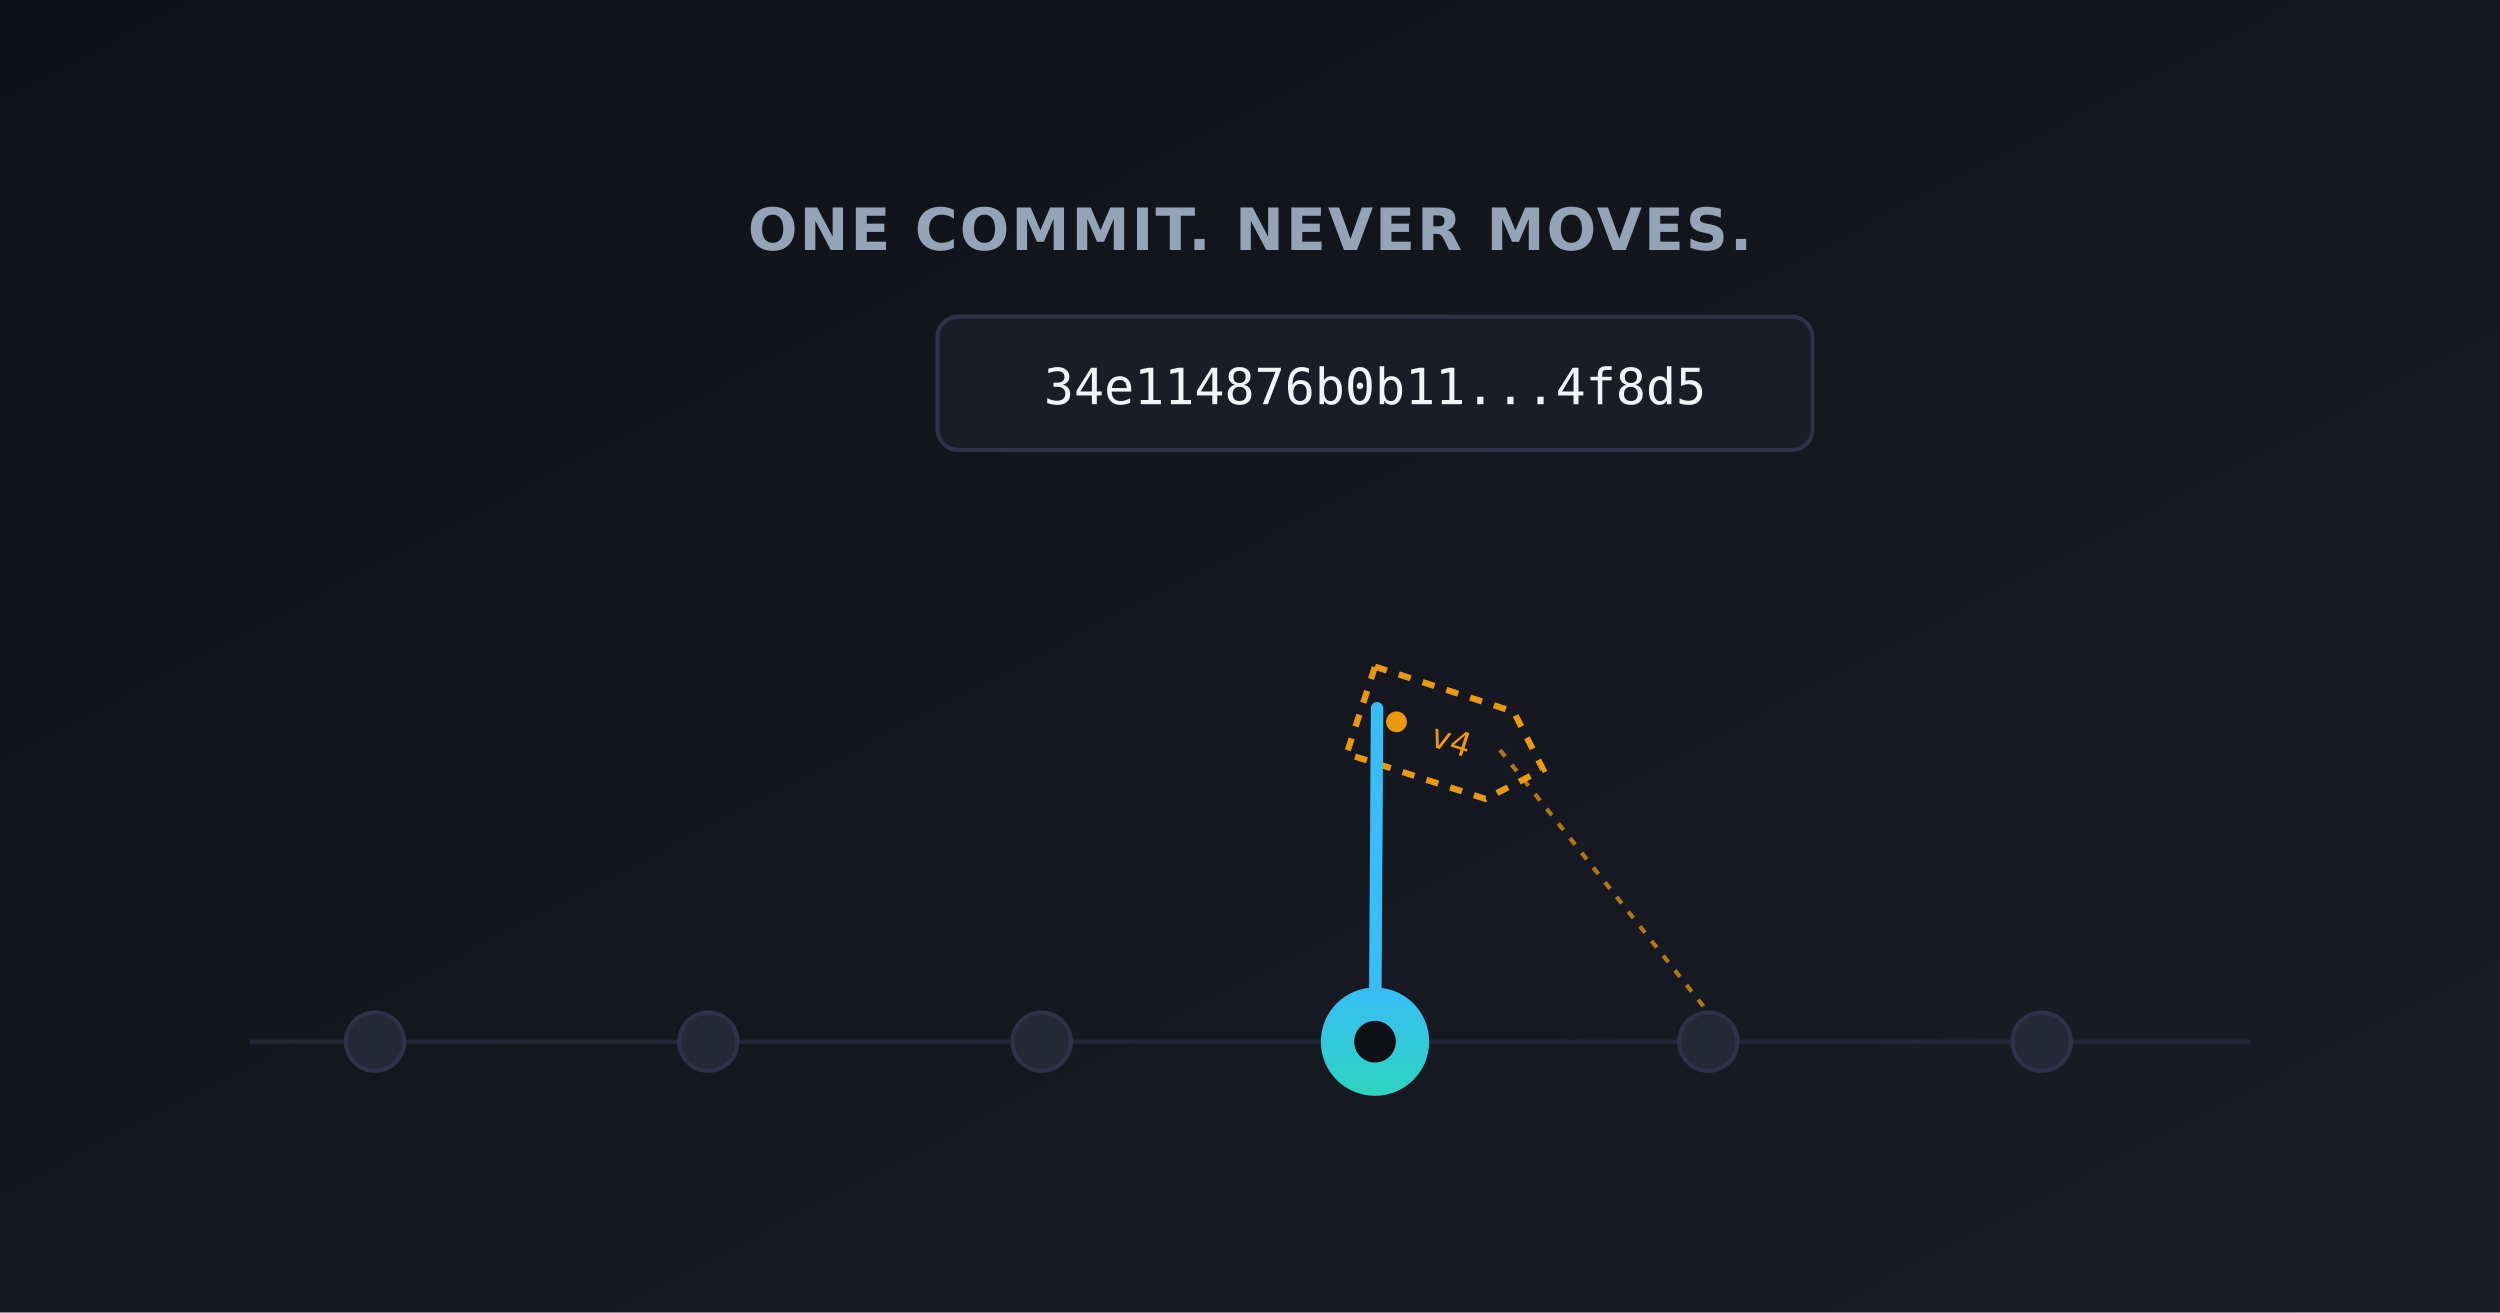
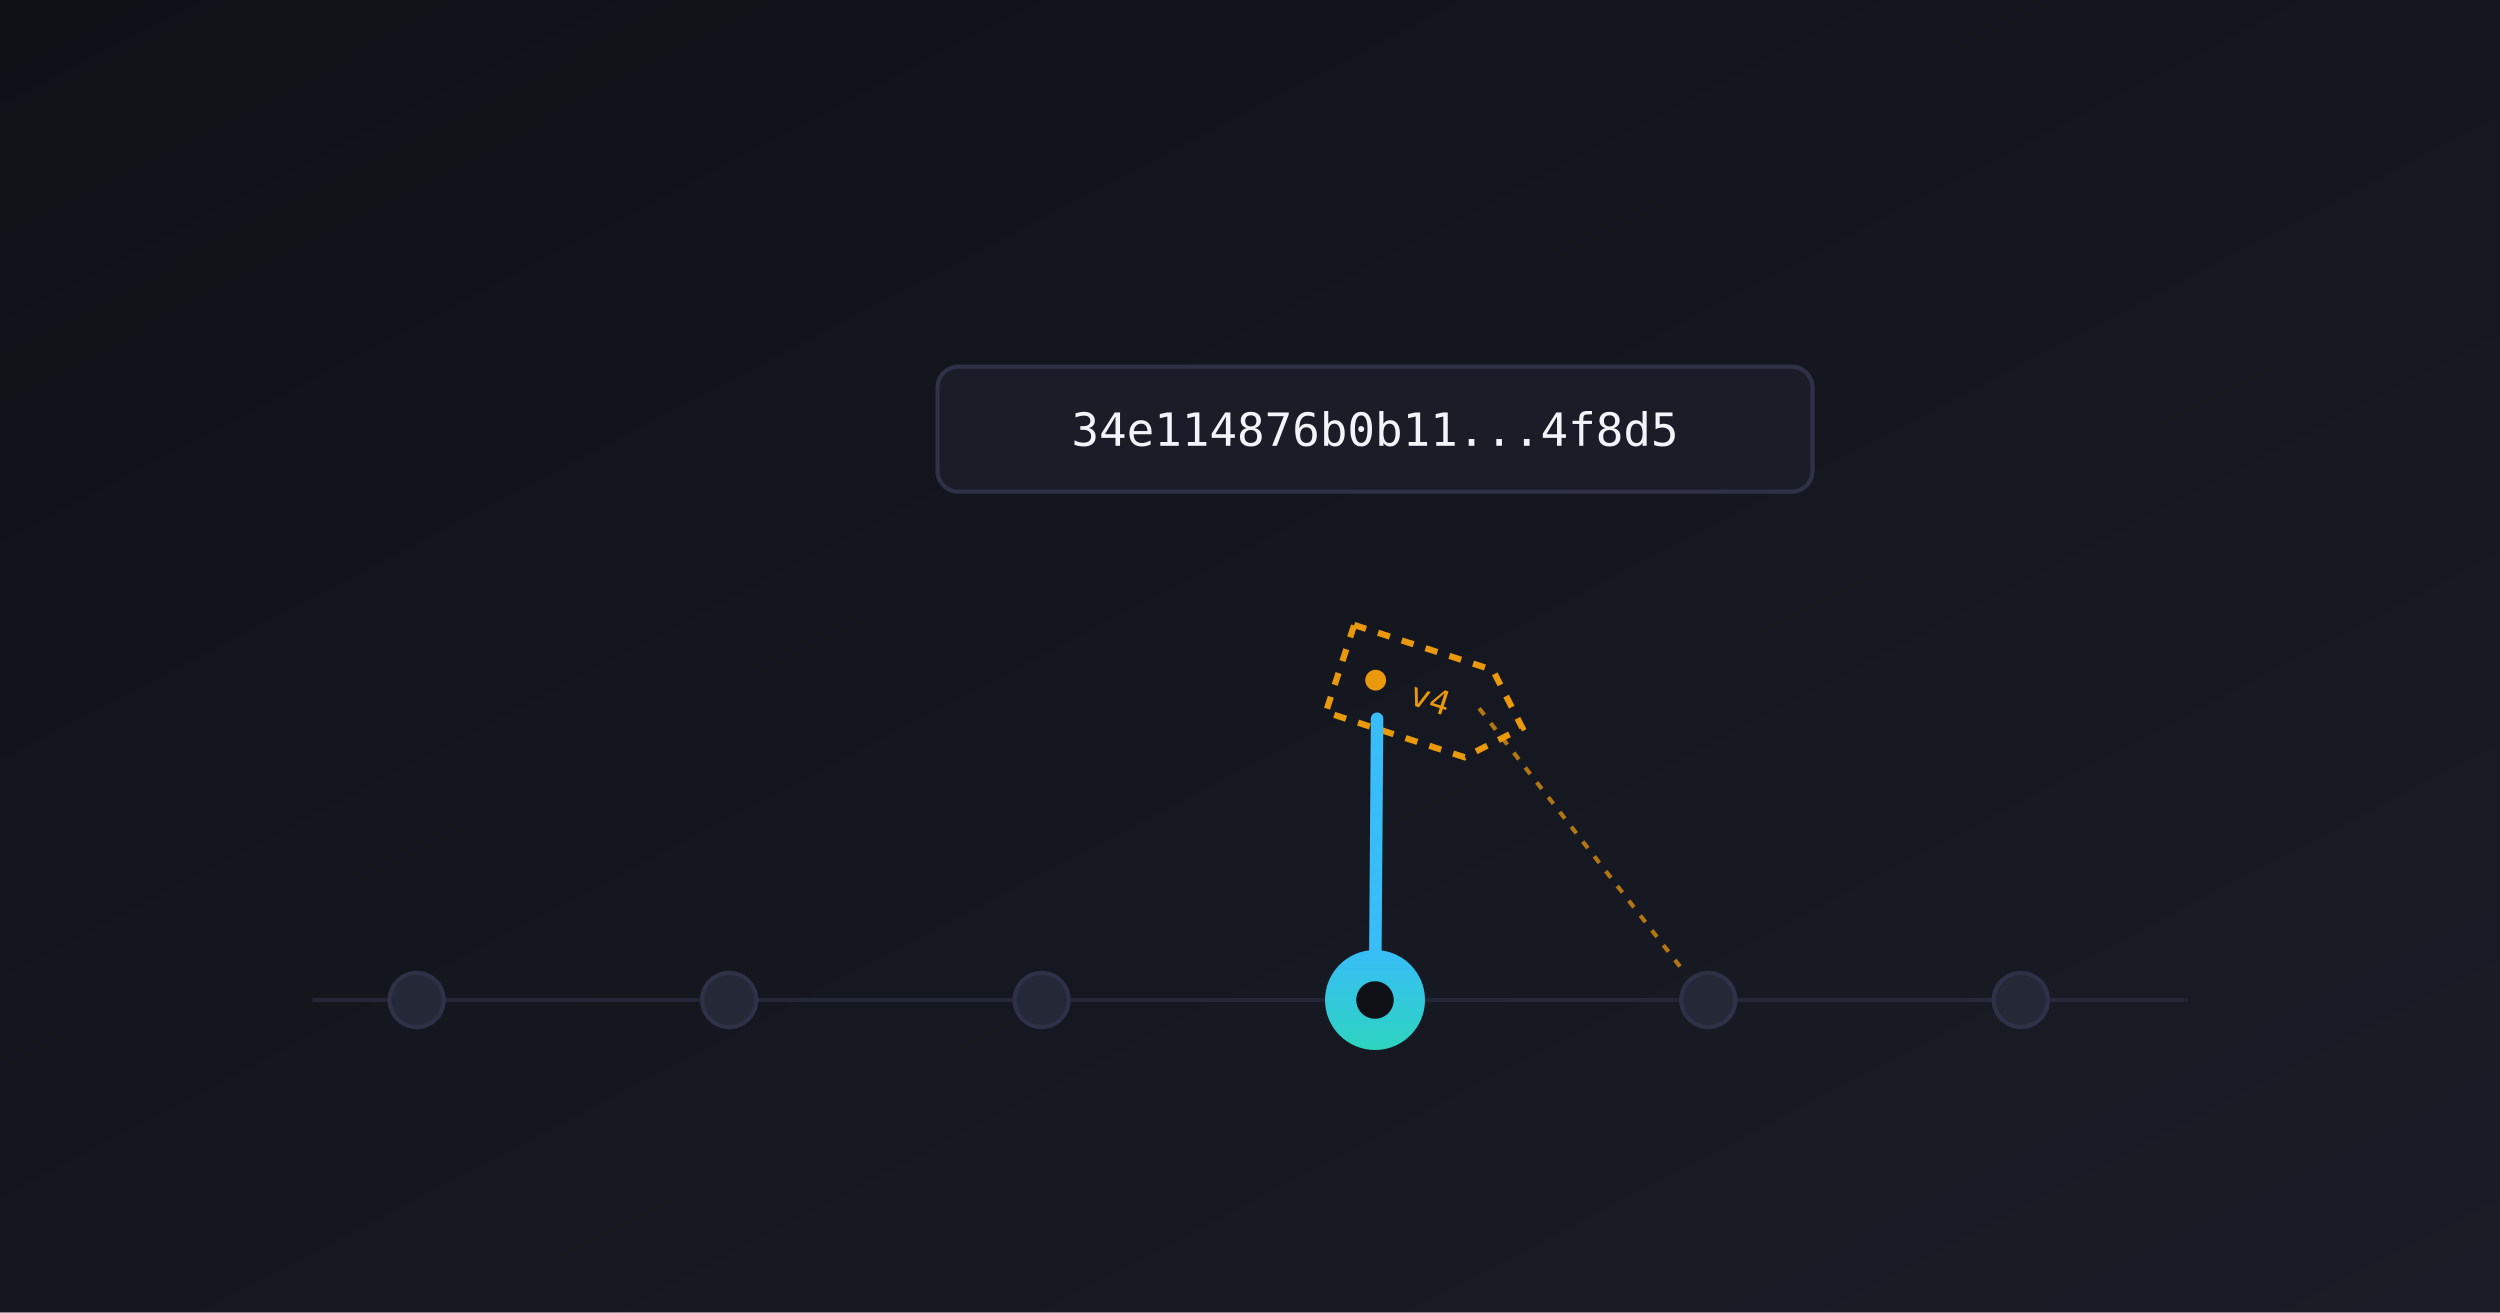
<svg xmlns="http://www.w3.org/2000/svg" viewBox="0 0 1200 630">
  <defs>
    <linearGradient id="bg" x1="0%" y1="0%" x2="100%" y2="100%">
      <stop offset="0%" stop-color="#0F1117" />
      <stop offset="100%" stop-color="#1A1D27" />
    </linearGradient>
    <linearGradient id="pin" x1="0%" y1="0%" x2="0%" y2="100%">
      <stop offset="0%" stop-color="#38BDF8" />
      <stop offset="100%" stop-color="#2DD4BF" />
    </linearGradient>
  </defs>
  <rect width="1200" height="630" fill="url(#bg)" />
  <g stroke="#2E3147" stroke-width="2" fill="none" opacity="0.6">
-     <line x1="120" y1="500" x2="1080" y2="500" />
+     <line x1="150" y1="480" x2="1050" y2="480" />
  </g>
  <g fill="#252836" stroke="#2E3147" stroke-width="2">
-     <circle cx="180" cy="500" r="14" />
-     <circle cx="340" cy="500" r="14" />
-     <circle cx="500" cy="500" r="14" />
-     <circle cx="820" cy="500" r="14" />
-     <circle cx="980" cy="500" r="14" />
+     <circle cx="200" cy="480" r="13" />
+     <circle cx="350" cy="480" r="13" />
+     <circle cx="500" cy="480" r="13" />
+     <circle cx="820" cy="480" r="13" />
+     <circle cx="970" cy="480" r="13" />
  </g>
-   <g transform="translate(660,320) rotate(18)" opacity="0.95">
+   <g transform="translate(650,300) rotate(18)" opacity="0.95">
    <path d="M0 0 L70 0 L92 22 L70 44 L0 44 Z" fill="none" stroke="#F59E0B" stroke-width="3" stroke-dasharray="6 6" />
    <circle cx="18" cy="22" r="5" fill="#F59E0B" />
    <text x="36" y="28" font-family="'JetBrains Mono', monospace" font-size="16" fill="#F59E0B">v4</text>
  </g>
-   <line x1="720" y1="360" x2="820" y2="486" stroke="#F59E0B" stroke-width="2" stroke-dasharray="4 5" opacity="0.7" />
-   <g transform="translate(660,500)">
-     <line x1="0" y1="0" x2="1" y2="-160" stroke="#38BDF8" stroke-width="6" stroke-linecap="round" />
-     <circle r="26" fill="url(#pin)" />
-     <circle r="10" fill="#0F1117" />
+   <line x1="710" y1="340" x2="808" y2="466" stroke="#F59E0B" stroke-width="2" stroke-dasharray="4 5" opacity="0.7" />
+   <g transform="translate(660,480)">
+     <line x1="0" y1="0" x2="1" y2="-135" stroke="#38BDF8" stroke-width="6" stroke-linecap="round" />
+     <circle r="24" fill="url(#pin)" />
+     <circle r="9" fill="#0F1117" />
  </g>
-   <g transform="translate(660,190)">
-     <rect x="-210" y="-38" width="420" height="64" rx="10" fill="#1A1D27" stroke="#2E3147" stroke-width="2" />
-     <text x="0" y="4" text-anchor="middle" font-family="'DejaVu Sans Mono', 'Courier New', monospace" font-size="24" fill="#F1F5F9">34e114876b0b11...4f8d5</text>
+   <g transform="translate(660,210)">
+     <rect x="-210" y="-34" width="420" height="60" rx="10" fill="#1A1D27" stroke="#2E3147" stroke-width="2" />
+     <text x="0" y="4" text-anchor="middle" font-family="'DejaVu Sans Mono', 'Courier New', monospace" font-size="22" fill="#F1F5F9">34e114876b0b11...4f8d5</text>
  </g>
-   <text x="600" y="120" text-anchor="middle" font-family="'DejaVu Sans', Arial, sans-serif" font-size="28" font-weight="700" fill="#94A3B8" letter-spacing="1">ONE COMMIT. NEVER MOVES.</text>
</svg>
